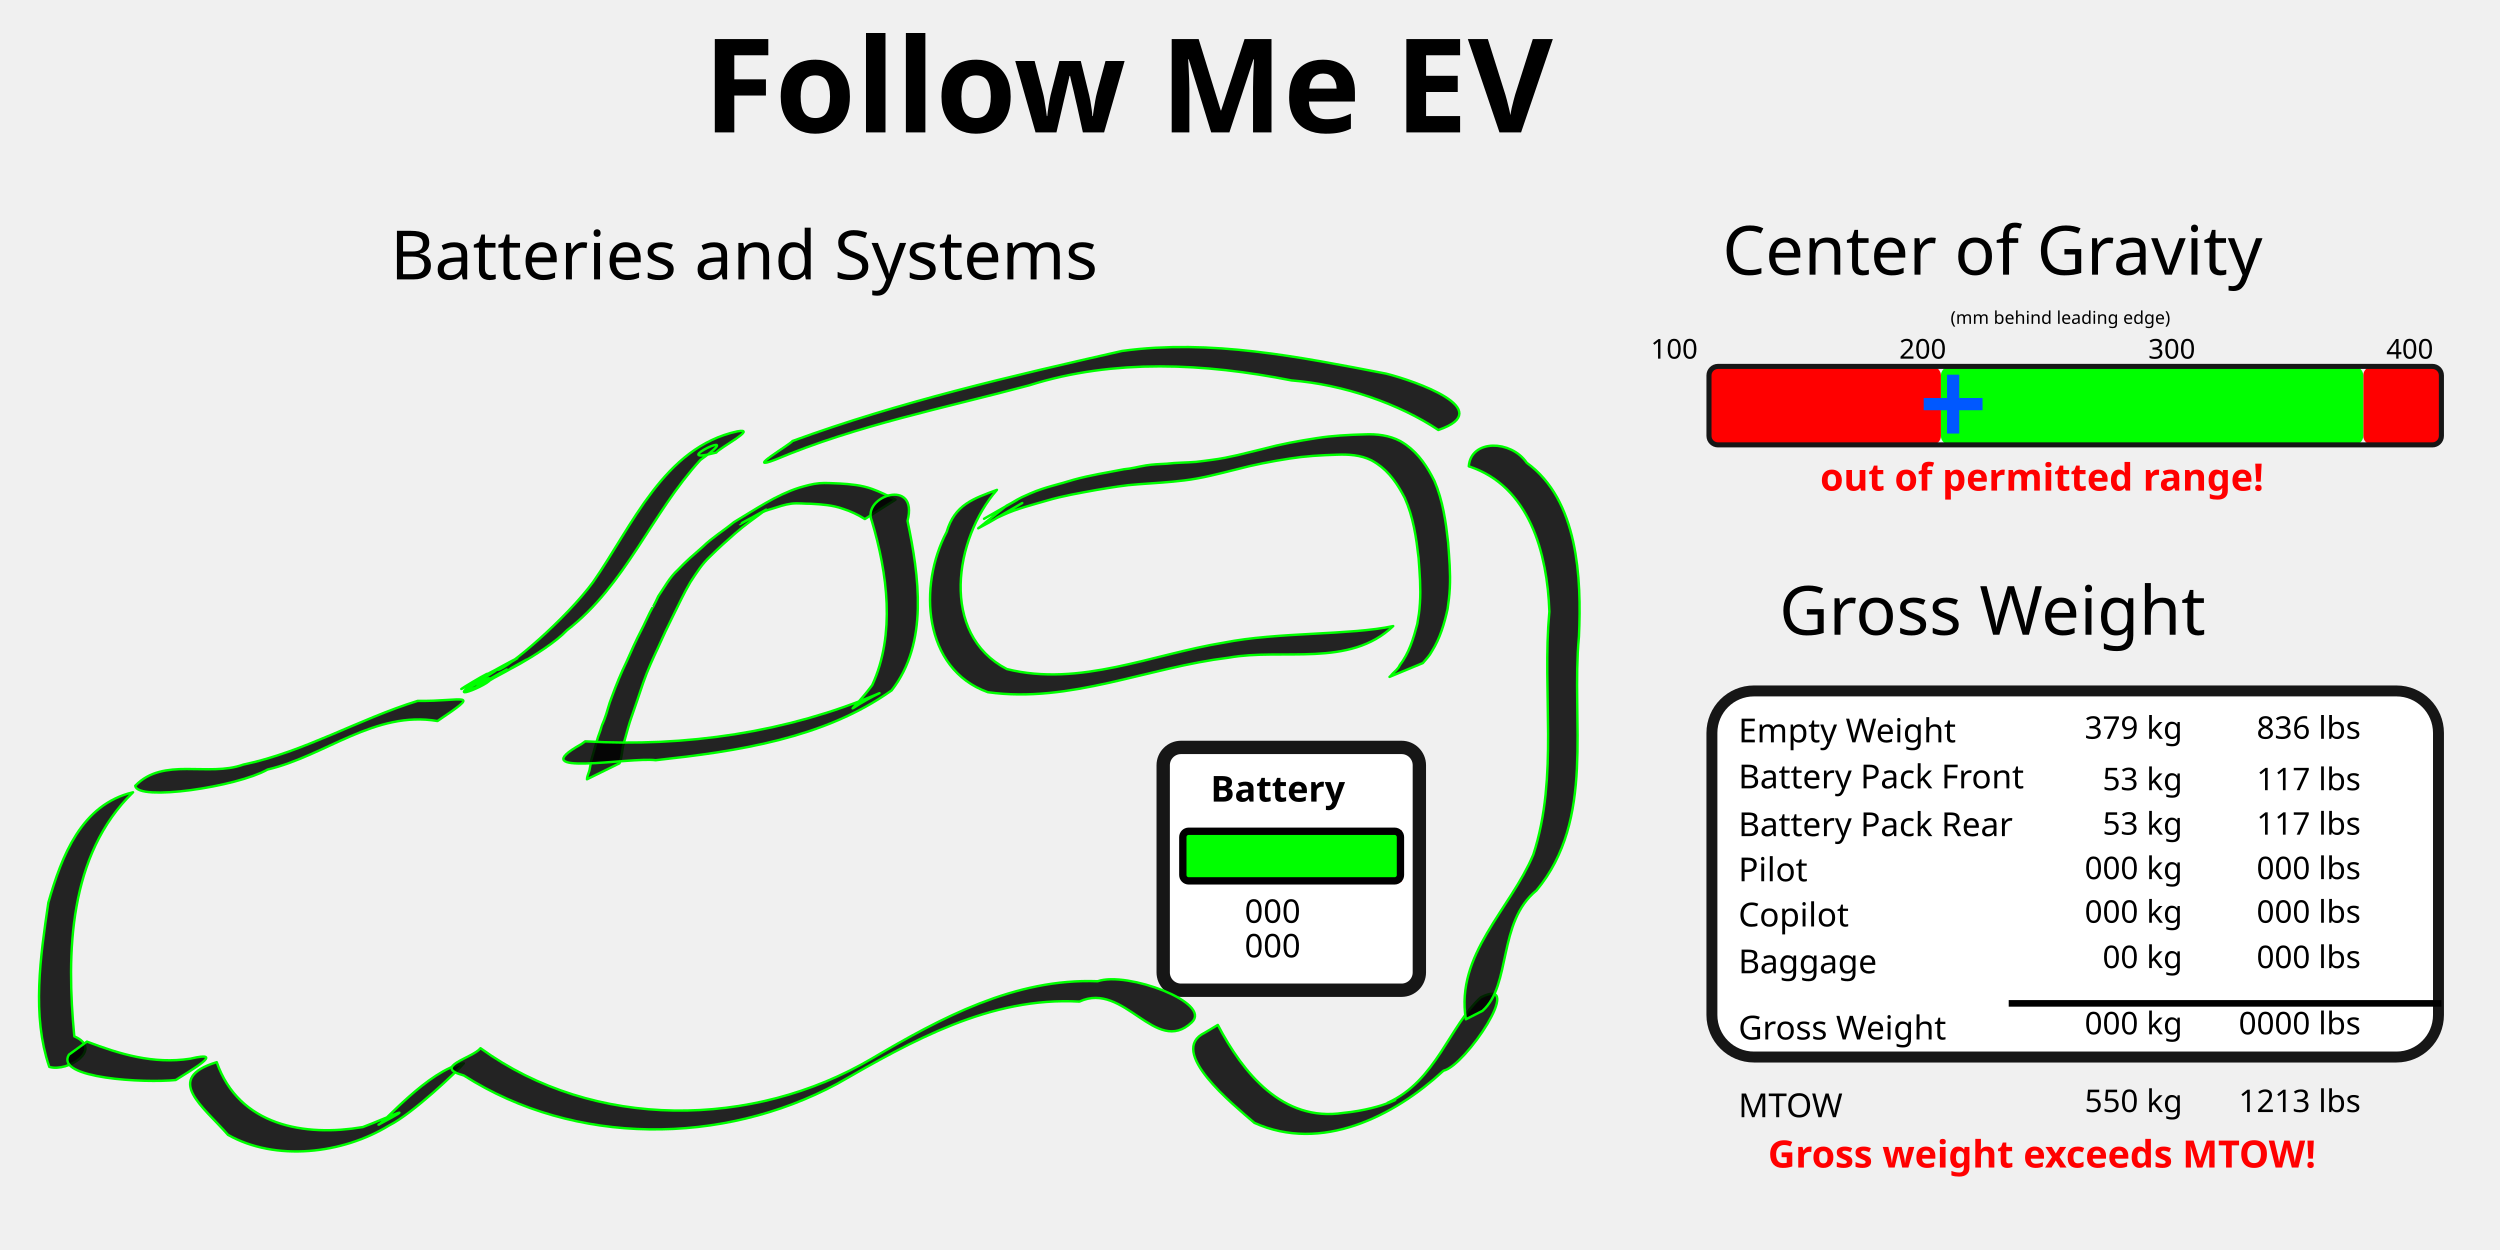
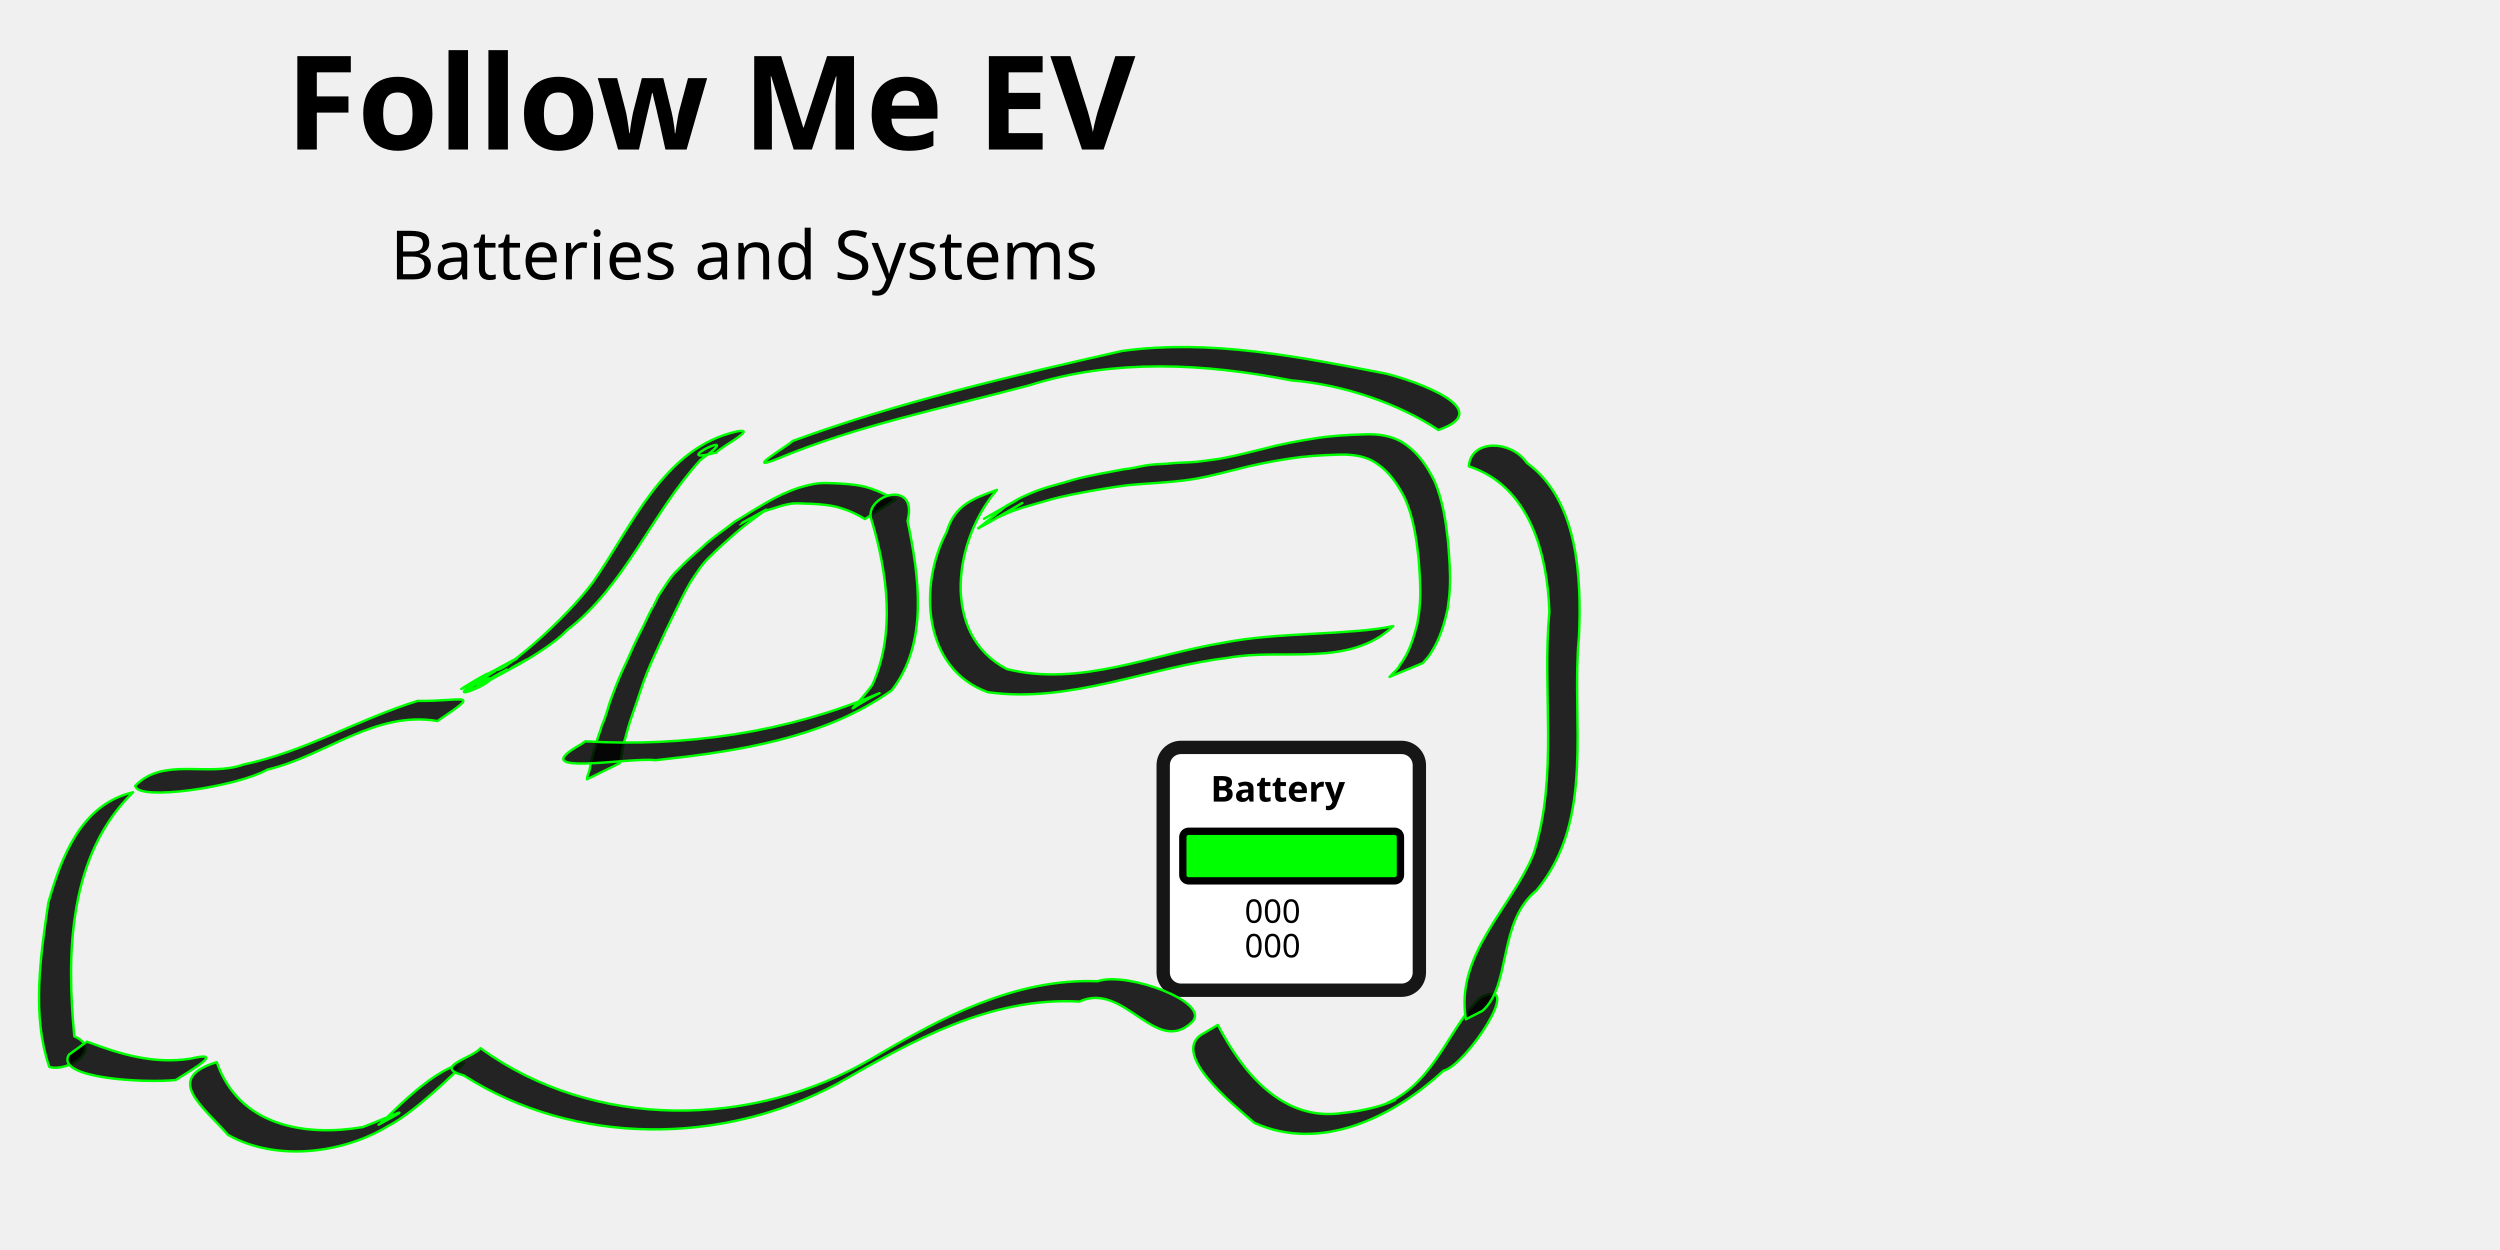
<svg xmlns="http://www.w3.org/2000/svg" width="1024" height="512" viewBox="0 0 1024 512" version="1.1" id="svg1683">
  <defs id="defs1677" />
  <g id="layer1" transform="translate(0,-161.5333)">
-     <text xml:space="preserve" style="font-style:normal;font-variant:normal;font-weight:bold;font-stretch:normal;font-size:53.575px;line-height:100%;font-family:Orbitron;-inkscape-font-specification:'Orbitron Bold';text-align:center;letter-spacing:0px;word-spacing:0px;text-anchor:middle;fill:#000000;fill-opacity:1;stroke:none;stroke-width:1.339px;stroke-linecap:butt;stroke-linejoin:miter;stroke-opacity:1" x="496.826" y="215.77" id="text2284">
-       <tspan id="tspan2282" x="496.826" y="215.77" style="text-align:center;text-anchor:middle;stroke-width:1.339px">Follow Me EV</tspan>
+     <text xml:space="preserve" style="font-style:normal;font-variant:normal;font-weight:bold;font-stretch:normal;font-size:53.575px;line-height:100%;font-family:Orbitron;-inkscape-font-specification:'Orbitron Bold';text-align:center;letter-spacing:0px;word-spacing:0px;text-anchor:middle;fill:#000000;fill-opacity:1;stroke:none;stroke-width:1.339px;stroke-linecap:butt;stroke-linejoin:miter;stroke-opacity:1" x="325.826" y="222.77" id="text2284">
+       <tspan id="tspan2282" x="325.826" y="222.77" style="text-align:center;text-anchor:middle;stroke-width:1.339px">Follow Me EV</tspan>
    </text>
    <text id="text2288" y="275.97" x="322.891" style="font-style:normal;font-variant:normal;font-weight:normal;font-stretch:normal;font-size:27.86px;line-height:100%;font-family:Orbitron;-inkscape-font-specification:Orbitron;text-align:center;letter-spacing:0px;word-spacing:0px;text-anchor:middle;fill:#000000;fill-opacity:1;stroke:none;stroke-width:0.697px;stroke-linecap:butt;stroke-linejoin:miter;stroke-opacity:1" xml:space="preserve">
      <tspan style="font-style:normal;font-variant:normal;font-weight:normal;font-stretch:normal;font-family:Orbitron;-inkscape-font-specification:Orbitron;stroke-width:0.697px" y="275.97" x="322.891" id="tspan2286">Batteries and Systems</tspan>
    </text>
-     <g id="g2776" transform="translate(0,8.08122)">
-       <rect style="opacity:1;fill:#ff0000;fill-opacity:1;stroke:none;stroke-width:1.161;stroke-linecap:round;stroke-linejoin:round;stroke-miterlimit:4;stroke-dasharray:none;stroke-dashoffset:0;stroke-opacity:1" id="rect2373" width="32" height="32.111" x="968" y="303.565" ry="3.69" />
-       <rect style="opacity:1;fill:#00ff00;fill-opacity:1;stroke:none;stroke-width:2.699;stroke-linecap:round;stroke-linejoin:round;stroke-miterlimit:4;stroke-dasharray:none;stroke-dashoffset:0;stroke-opacity:1" id="rect2369" width="173" height="32.111" x="795" y="303.565" ry="3.69" />
-       <rect ry="3.69" y="303.565" x="700" height="32.111" width="95" id="rect2367" style="opacity:1;fill:#ff0000;fill-opacity:1;stroke:none;stroke-width:2;stroke-linecap:round;stroke-linejoin:round;stroke-miterlimit:4;stroke-dasharray:none;stroke-dashoffset:0;stroke-opacity:1" />
-       <rect style="opacity:1;fill:none;fill-opacity:1;stroke:#161616;stroke-width:2.084;stroke-linecap:round;stroke-linejoin:round;stroke-miterlimit:4;stroke-dasharray:none;stroke-dashoffset:0;stroke-opacity:1" id="rect2304" width="300" height="32.143" x="700" y="303.533" ry="3.69" />
-       <text id="text2308" y="265.97" x="841.462" style="font-style:normal;font-variant:normal;font-weight:normal;font-stretch:normal;font-size:27.86px;line-height:100%;font-family:Orbitron;-inkscape-font-specification:Orbitron;text-align:center;letter-spacing:0px;word-spacing:0px;text-anchor:middle;fill:#000000;fill-opacity:1;stroke:none;stroke-width:0.697px;stroke-linecap:butt;stroke-linejoin:miter;stroke-opacity:1" xml:space="preserve">
-         <tspan style="font-style:normal;font-variant:normal;font-weight:normal;font-stretch:normal;font-family:Orbitron;-inkscape-font-specification:Orbitron;stroke-width:0.697px" y="265.97" x="841.462" id="tspan2306">Center of Gravity</tspan>
-       </text>
-       <text id="text2341" y="300.356" x="695.975" style="font-style:normal;font-variant:normal;font-weight:normal;font-stretch:normal;font-size:11.23px;line-height:100%;font-family:Orbitron;-inkscape-font-specification:Orbitron;text-align:center;letter-spacing:0px;word-spacing:0px;text-anchor:middle;fill:#000000;fill-opacity:1;stroke:none;stroke-width:0.281px;stroke-linecap:butt;stroke-linejoin:miter;stroke-opacity:1" xml:space="preserve">
-         <tspan style="stroke-width:0.281px" y="300.356" x="695.975" id="tspan2339">100</tspan>
-       </text>
-       <text xml:space="preserve" style="font-style:normal;font-variant:normal;font-weight:normal;font-stretch:normal;font-size:11.23px;line-height:100%;font-family:Orbitron;-inkscape-font-specification:Orbitron;text-align:center;letter-spacing:0px;word-spacing:0px;text-anchor:middle;fill:#000000;fill-opacity:1;stroke:none;stroke-width:0.281px;stroke-linecap:butt;stroke-linejoin:miter;stroke-opacity:1" x="797.761" y="300.356" id="text2351">
-         <tspan id="tspan2349" x="797.761" y="300.356" style="stroke-width:0.281px">200</tspan>
-       </text>
-       <text xml:space="preserve" style="font-style:normal;font-variant:normal;font-weight:normal;font-stretch:normal;font-size:11.23px;line-height:100%;font-family:Orbitron;-inkscape-font-specification:Orbitron;text-align:center;letter-spacing:0px;word-spacing:0px;text-anchor:middle;fill:#000000;fill-opacity:1;stroke:none;stroke-width:0.281px;stroke-linecap:butt;stroke-linejoin:miter;stroke-opacity:1" x="899.786" y="300.356" id="text2359">
-         <tspan id="tspan2357" x="899.786" y="300.356" style="stroke-width:0.281px">300</tspan>
-       </text>
-       <text id="text2355" y="300.356" x="997.266" style="font-style:normal;font-variant:normal;font-weight:normal;font-stretch:normal;font-size:11.23px;line-height:100%;font-family:Orbitron;-inkscape-font-specification:Orbitron;text-align:center;letter-spacing:0px;word-spacing:0px;text-anchor:middle;fill:#000000;fill-opacity:1;stroke:none;stroke-width:0.281px;stroke-linecap:butt;stroke-linejoin:miter;stroke-opacity:1" xml:space="preserve">
-         <tspan style="stroke-width:0.281px" y="300.356" x="997.266" id="tspan2353">400</tspan>
-       </text>
-       <text xml:space="preserve" style="font-style:normal;font-variant:normal;font-weight:normal;font-stretch:normal;font-size:7.269px;line-height:100%;font-family:Orbitron;-inkscape-font-specification:Orbitron;text-align:center;letter-spacing:0px;word-spacing:0px;text-anchor:middle;fill:#000000;fill-opacity:1;stroke:none;stroke-width:0.182px;stroke-linecap:butt;stroke-linejoin:miter;stroke-opacity:1" x="850.549" y="286.114" id="text2363">
-         <tspan id="tspan2361" x="850.549" y="286.114" style="font-style:normal;font-variant:normal;font-weight:normal;font-stretch:normal;font-family:Orbitron;-inkscape-font-specification:Orbitron;stroke-width:0.182px">(mm behind leading edge)</tspan>
-       </text>
-       <path d="m 800,306.926 v 24.107 m -12.054,-12.054 h 24.107" style="fill:none;fill-rule:evenodd;stroke:#0058ff;stroke-width:5;stroke-linecap:butt;stroke-linejoin:miter;stroke-miterlimit:4;stroke-dasharray:none;stroke-opacity:1" id="Center_Gravity_X" />
-       <text id="Center_Gravity_Warn" y="354.396" x="850.47" style="font-style:normal;font-variant:normal;font-weight:bold;font-stretch:normal;font-size:15.456px;line-height:100%;font-family:Orbitron;-inkscape-font-specification:'Orbitron Bold';text-align:center;letter-spacing:0px;word-spacing:0px;text-anchor:middle;fill:#ff0000;fill-opacity:1;stroke:none;stroke-width:0.386px;stroke-linecap:butt;stroke-linejoin:miter;stroke-opacity:1" xml:space="preserve">
-         <tspan style="font-style:normal;font-variant:normal;font-weight:bold;font-stretch:normal;font-family:Orbitron;-inkscape-font-specification:'Orbitron Bold';fill:#ff0000;fill-opacity:1;stroke-width:0.386px" y="354.396" x="850.47" id="tspan2380">out of permitted range!</tspan>
-       </text>
-     </g>
-     <g id="g2755" transform="translate(0,-26.26397)">
-       <text xml:space="preserve" style="font-style:normal;font-variant:normal;font-weight:normal;font-stretch:normal;font-size:27.86px;line-height:100%;font-family:Orbitron;-inkscape-font-specification:Orbitron;text-align:center;letter-spacing:0px;word-spacing:0px;text-anchor:middle;fill:#000000;fill-opacity:1;stroke:none;stroke-width:0.697px;stroke-linecap:butt;stroke-linejoin:miter;stroke-opacity:1" x="841.462" y="447.797" id="text2388">
-         <tspan id="tspan2386" x="841.462" y="447.797" style="font-style:normal;font-variant:normal;font-weight:normal;font-stretch:normal;font-family:Orbitron;-inkscape-font-specification:Orbitron;stroke-width:0.697px">Gross Weight</tspan>
-       </text>
-       <rect ry="17.217" y="470.804" x="701.199" height="149.952" width="297.601" id="rect2390" style="opacity:1;fill:#ffffff;fill-opacity:1;stroke:#161616;stroke-width:4.482;stroke-linecap:round;stroke-linejoin:round;stroke-miterlimit:4;stroke-dasharray:none;stroke-dashoffset:0;stroke-opacity:1" />
-       <text id="text2394" y="491.851" x="712.045" style="font-style:normal;font-variant:normal;font-weight:normal;font-stretch:normal;font-size:13.576px;line-height:100%;font-family:Orbitron;-inkscape-font-specification:Orbitron;text-align:start;letter-spacing:0px;word-spacing:0px;text-anchor:start;fill:#000000;fill-opacity:1;stroke:none;stroke-width:0.339px;stroke-linecap:butt;stroke-linejoin:miter;stroke-opacity:1" xml:space="preserve">
-         <tspan style="font-style:normal;font-variant:normal;font-weight:normal;font-stretch:normal;font-family:Orbitron;-inkscape-font-specification:Orbitron;text-align:start;text-anchor:start;stroke-width:0.339px" y="491.851" x="712.045" id="tspan2392">Empty Weight</tspan>
-       </text>
-       <text xml:space="preserve" style="font-style:normal;font-variant:normal;font-weight:normal;font-stretch:normal;font-size:13.576px;line-height:100%;font-family:Orbitron;-inkscape-font-specification:Orbitron;text-align:start;letter-spacing:0px;word-spacing:0px;text-anchor:start;fill:#000000;fill-opacity:1;stroke:none;stroke-width:0.339px;stroke-linecap:butt;stroke-linejoin:miter;stroke-opacity:1" x="712.045" y="510.706" id="text2398">
-         <tspan id="tspan2396" x="712.045" y="510.706" style="font-style:normal;font-variant:normal;font-weight:normal;font-stretch:normal;font-family:Orbitron;-inkscape-font-specification:Orbitron;text-align:start;text-anchor:start;stroke-width:0.339px">Battery Pack Front</tspan>
-       </text>
-       <text id="text2402" y="530.272" x="712.045" style="font-style:normal;font-variant:normal;font-weight:normal;font-stretch:normal;font-size:13.576px;line-height:100%;font-family:Orbitron;-inkscape-font-specification:Orbitron;text-align:start;letter-spacing:0px;word-spacing:0px;text-anchor:start;fill:#000000;fill-opacity:1;stroke:none;stroke-width:0.339px;stroke-linecap:butt;stroke-linejoin:miter;stroke-opacity:1" xml:space="preserve">
-         <tspan style="font-style:normal;font-variant:normal;font-weight:normal;font-stretch:normal;font-family:Orbitron;-inkscape-font-specification:Orbitron;text-align:start;text-anchor:start;stroke-width:0.339px" y="530.272" x="712.045" id="tspan2400">Battery Pack Rear</tspan>
-       </text>
-       <text xml:space="preserve" style="font-style:normal;font-variant:normal;font-weight:normal;font-stretch:normal;font-size:13.576px;line-height:100%;font-family:Orbitron;-inkscape-font-specification:Orbitron;text-align:start;letter-spacing:0px;word-spacing:0px;text-anchor:start;fill:#000000;fill-opacity:1;stroke:none;stroke-width:0.339px;stroke-linecap:butt;stroke-linejoin:miter;stroke-opacity:1" x="712.045" y="548.771" id="text2406">
-         <tspan id="tspan2404" x="712.045" y="548.771" style="font-style:normal;font-variant:normal;font-weight:normal;font-stretch:normal;font-family:Orbitron;-inkscape-font-specification:Orbitron;text-align:start;text-anchor:start;stroke-width:0.339px">Pilot</tspan>
-       </text>
-       <text id="text2410" y="567.27" x="712.045" style="font-style:normal;font-variant:normal;font-weight:normal;font-stretch:normal;font-size:13.576px;line-height:100%;font-family:Orbitron;-inkscape-font-specification:Orbitron;text-align:start;letter-spacing:0px;word-spacing:0px;text-anchor:start;fill:#000000;fill-opacity:1;stroke:none;stroke-width:0.339px;stroke-linecap:butt;stroke-linejoin:miter;stroke-opacity:1" xml:space="preserve">
-         <tspan style="font-style:normal;font-variant:normal;font-weight:normal;font-stretch:normal;font-family:Orbitron;-inkscape-font-specification:Orbitron;text-align:start;text-anchor:start;stroke-width:0.339px" y="567.27" x="712.045" id="tspan2408">Copilot</tspan>
-       </text>
-       <text xml:space="preserve" style="font-style:normal;font-variant:normal;font-weight:normal;font-stretch:normal;font-size:13.576px;line-height:100%;font-family:Orbitron;-inkscape-font-specification:Orbitron;text-align:start;letter-spacing:0px;word-spacing:0px;text-anchor:start;fill:#000000;fill-opacity:1;stroke:none;stroke-width:0.339px;stroke-linecap:butt;stroke-linejoin:miter;stroke-opacity:1" x="712.045" y="586.454" id="text2414">
-         <tspan id="tspan2412" x="712.045" y="586.454" style="font-style:normal;font-variant:normal;font-weight:normal;font-stretch:normal;font-family:Orbitron;-inkscape-font-specification:Orbitron;text-align:start;text-anchor:start;stroke-width:0.339px">Baggage</tspan>
-       </text>
-       <path id="path2416" d="M 822.769,598.782 H 1000" style="fill:none;fill-rule:evenodd;stroke:#000000;stroke-width:2.7;stroke-linecap:butt;stroke-linejoin:miter;stroke-miterlimit:4;stroke-dasharray:none;stroke-opacity:1" />
-       <text xml:space="preserve" style="font-style:normal;font-variant:normal;font-weight:normal;font-stretch:normal;font-size:13.576px;line-height:100%;font-family:Orbitron;-inkscape-font-specification:Orbitron;text-align:start;letter-spacing:0px;word-spacing:0px;text-anchor:start;fill:#000000;fill-opacity:1;stroke:none;stroke-width:0.339px;stroke-linecap:butt;stroke-linejoin:miter;stroke-opacity:1" x="712.045" y="613.575" id="text2420">
-         <tspan id="tspan2418" x="712.045" y="613.575" style="font-style:normal;font-variant:normal;font-weight:normal;font-stretch:normal;font-family:Orbitron;-inkscape-font-specification:Orbitron;text-align:start;text-anchor:start;stroke-width:0.339px">Gross Weight</tspan>
-       </text>
-       <text xml:space="preserve" style="font-style:normal;font-variant:normal;font-weight:normal;font-stretch:normal;font-size:12.823px;line-height:100%;font-family:Orbitron;-inkscape-font-specification:Orbitron;text-align:end;letter-spacing:0px;word-spacing:0px;text-anchor:end;fill:#000000;fill-opacity:1;stroke:none;stroke-width:0.321px;stroke-linecap:butt;stroke-linejoin:miter;stroke-opacity:1" x="917.278" y="490.401" id="text2424">
-         <tspan id="tspan2422" x="917.278" y="490.401" style="text-align:end;text-anchor:end;stroke-width:0.321px">379 kg</tspan>
-       </text>
-       <text id="text2428" y="490.401" x="990.311" style="font-style:normal;font-variant:normal;font-weight:normal;font-stretch:normal;font-size:12.823px;line-height:100%;font-family:Orbitron;-inkscape-font-specification:Orbitron;text-align:end;letter-spacing:0px;word-spacing:0px;text-anchor:end;fill:#000000;fill-opacity:1;stroke:none;stroke-width:0.321px;stroke-linecap:butt;stroke-linejoin:miter;stroke-opacity:1" xml:space="preserve">
-         <tspan style="text-align:end;text-anchor:end;stroke-width:0.321px" y="490.401" x="990.311" id="tspan2426">836 lbs</tspan>
-       </text>
-       <text xml:space="preserve" style="font-style:normal;font-variant:normal;font-weight:normal;font-stretch:normal;font-size:12.823px;line-height:100%;font-family:Orbitron;-inkscape-font-specification:Orbitron;text-align:end;letter-spacing:0px;word-spacing:0px;text-anchor:end;fill:#000000;fill-opacity:1;stroke:none;stroke-width:0.321px;stroke-linecap:butt;stroke-linejoin:miter;stroke-opacity:1" x="917.278" y="511.473" id="text2452">
-         <tspan id="tspan2450" x="917.278" y="511.473" style="text-align:end;text-anchor:end;stroke-width:0.321px">53 kg</tspan>
-       </text>
-       <text xml:space="preserve" style="font-style:normal;font-variant:normal;font-weight:normal;font-stretch:normal;font-size:12.823px;line-height:100%;font-family:Orbitron;-inkscape-font-specification:Orbitron;text-align:end;letter-spacing:0px;word-spacing:0px;text-anchor:end;fill:#000000;fill-opacity:1;stroke:none;stroke-width:0.321px;stroke-linecap:butt;stroke-linejoin:miter;stroke-opacity:1" x="917.278" y="529.687" id="text2460">
-         <tspan id="tspan2458" x="917.278" y="529.687" style="text-align:end;text-anchor:end;stroke-width:0.321px">53 kg</tspan>
-       </text>
-       <text xml:space="preserve" style="font-style:normal;font-variant:normal;font-weight:normal;font-stretch:normal;font-size:12.823px;line-height:100%;font-family:Orbitron;-inkscape-font-specification:Orbitron;text-align:end;letter-spacing:0px;word-spacing:0px;text-anchor:end;fill:#000000;fill-opacity:1;stroke:none;stroke-width:0.321px;stroke-linecap:butt;stroke-linejoin:miter;stroke-opacity:1" x="917.278" y="547.901" id="Weight_Pilot_Kg">
-         <tspan id="tspan2466" x="917.278" y="547.901" style="text-align:end;text-anchor:end;stroke-width:0.321px">000 kg</tspan>
-       </text>
-       <text xml:space="preserve" style="font-style:normal;font-variant:normal;font-weight:normal;font-stretch:normal;font-size:12.823px;line-height:100%;font-family:Orbitron;-inkscape-font-specification:Orbitron;text-align:end;letter-spacing:0px;word-spacing:0px;text-anchor:end;fill:#000000;fill-opacity:1;stroke:none;stroke-width:0.321px;stroke-linecap:butt;stroke-linejoin:miter;stroke-opacity:1" x="917.278" y="565.758" id="Weight_Copilot_Kg">
-         <tspan id="tspan2474" x="917.278" y="565.758" style="text-align:end;text-anchor:end;stroke-width:0.321px">000 kg</tspan>
-       </text>
-       <text xml:space="preserve" style="font-style:normal;font-variant:normal;font-weight:normal;font-stretch:normal;font-size:12.823px;line-height:100%;font-family:Orbitron;-inkscape-font-specification:Orbitron;text-align:end;letter-spacing:0px;word-spacing:0px;text-anchor:end;fill:#000000;fill-opacity:1;stroke:none;stroke-width:0.321px;stroke-linecap:butt;stroke-linejoin:miter;stroke-opacity:1" x="917.278" y="584.33" id="Weight_Baggage_Kg">
-         <tspan id="tspan2482" x="917.278" y="584.33" style="text-align:end;text-anchor:end;stroke-width:0.321px">00 kg</tspan>
-       </text>
-       <text id="Weight_Gross_Kg" y="611.472" x="917.278" style="font-style:normal;font-variant:normal;font-weight:normal;font-stretch:normal;font-size:12.823px;line-height:100%;font-family:Orbitron;-inkscape-font-specification:Orbitron;text-align:end;letter-spacing:0px;word-spacing:0px;text-anchor:end;fill:#000000;fill-opacity:1;stroke:none;stroke-width:0.321px;stroke-linecap:butt;stroke-linejoin:miter;stroke-opacity:1" xml:space="preserve">
-         <tspan style="text-align:end;text-anchor:end;stroke-width:0.321px" y="611.472" x="917.278" id="tspan2442">000 kg</tspan>
-       </text>
-       <text id="text2456" y="511.473" x="990.311" style="font-style:normal;font-variant:normal;font-weight:normal;font-stretch:normal;font-size:12.823px;line-height:100%;font-family:Orbitron;-inkscape-font-specification:Orbitron;text-align:end;letter-spacing:0px;word-spacing:0px;text-anchor:end;fill:#000000;fill-opacity:1;stroke:none;stroke-width:0.321px;stroke-linecap:butt;stroke-linejoin:miter;stroke-opacity:1" xml:space="preserve">
-         <tspan style="text-align:end;text-anchor:end;stroke-width:0.321px" y="511.473" x="990.311" id="tspan2454">117 lbs</tspan>
-       </text>
-       <text id="text2464" y="529.687" x="990.311" style="font-style:normal;font-variant:normal;font-weight:normal;font-stretch:normal;font-size:12.823px;line-height:100%;font-family:Orbitron;-inkscape-font-specification:Orbitron;text-align:end;letter-spacing:0px;word-spacing:0px;text-anchor:end;fill:#000000;fill-opacity:1;stroke:none;stroke-width:0.321px;stroke-linecap:butt;stroke-linejoin:miter;stroke-opacity:1" xml:space="preserve">
-         <tspan style="text-align:end;text-anchor:end;stroke-width:0.321px" y="529.687" x="990.311" id="tspan2462">117 lbs</tspan>
-       </text>
-       <text id="Weight_Pilot_Lbs" y="547.901" x="990.311" style="font-style:normal;font-variant:normal;font-weight:normal;font-stretch:normal;font-size:12.823px;line-height:100%;font-family:Orbitron;-inkscape-font-specification:Orbitron;text-align:end;letter-spacing:0px;word-spacing:0px;text-anchor:end;fill:#000000;fill-opacity:1;stroke:none;stroke-width:0.321px;stroke-linecap:butt;stroke-linejoin:miter;stroke-opacity:1" xml:space="preserve">
-         <tspan style="text-align:end;text-anchor:end;stroke-width:0.321px" y="547.901" x="990.311" id="tspan2470">000 lbs</tspan>
-       </text>
-       <text id="Weight_Copilot_Lbs" y="565.758" x="990.311" style="font-style:normal;font-variant:normal;font-weight:normal;font-stretch:normal;font-size:12.823px;line-height:100%;font-family:Orbitron;-inkscape-font-specification:Orbitron;text-align:end;letter-spacing:0px;word-spacing:0px;text-anchor:end;fill:#000000;fill-opacity:1;stroke:none;stroke-width:0.321px;stroke-linecap:butt;stroke-linejoin:miter;stroke-opacity:1" xml:space="preserve">
-         <tspan style="text-align:end;text-anchor:end;stroke-width:0.321px" y="565.758" x="990.311" id="tspan2478">000 lbs</tspan>
-       </text>
-       <text id="Weight_Baggage_Lbs" y="584.33" x="990.311" style="font-style:normal;font-variant:normal;font-weight:normal;font-stretch:normal;font-size:12.823px;line-height:100%;font-family:Orbitron;-inkscape-font-specification:Orbitron;text-align:end;letter-spacing:0px;word-spacing:0px;text-anchor:end;fill:#000000;fill-opacity:1;stroke:none;stroke-width:0.321px;stroke-linecap:butt;stroke-linejoin:miter;stroke-opacity:1" xml:space="preserve">
-         <tspan style="text-align:end;text-anchor:end;stroke-width:0.321px" y="584.33" x="990.311" id="tspan2486">000 lbs</tspan>
-       </text>
-       <text xml:space="preserve" style="font-style:normal;font-variant:normal;font-weight:normal;font-stretch:normal;font-size:12.823px;line-height:100%;font-family:Orbitron;-inkscape-font-specification:Orbitron;text-align:end;letter-spacing:0px;word-spacing:0px;text-anchor:end;fill:#000000;fill-opacity:1;stroke:none;stroke-width:0.321px;stroke-linecap:butt;stroke-linejoin:miter;stroke-opacity:1" x="990.311" y="611.472" id="Weight_Gross_Lbs">
-         <tspan id="tspan2446" x="990.311" y="611.472" style="text-align:end;text-anchor:end;stroke-width:0.321px">0000 lbs</tspan>
-       </text>
-       <text id="text2492" y="645.395" x="712.045" style="font-style:normal;font-variant:normal;font-weight:normal;font-stretch:normal;font-size:13.576px;line-height:100%;font-family:Orbitron;-inkscape-font-specification:Orbitron;text-align:start;letter-spacing:0px;word-spacing:0px;text-anchor:start;fill:#000000;fill-opacity:1;stroke:none;stroke-width:0.339px;stroke-linecap:butt;stroke-linejoin:miter;stroke-opacity:1" xml:space="preserve">
-         <tspan style="font-style:normal;font-variant:normal;font-weight:normal;font-stretch:normal;font-family:Orbitron;-inkscape-font-specification:Orbitron;text-align:start;text-anchor:start;stroke-width:0.339px" y="645.395" x="712.045" id="tspan2490">MTOW</tspan>
-       </text>
-       <text xml:space="preserve" style="font-style:normal;font-variant:normal;font-weight:normal;font-stretch:normal;font-size:12.823px;line-height:100%;font-family:Orbitron;-inkscape-font-specification:Orbitron;text-align:end;letter-spacing:0px;word-spacing:0px;text-anchor:end;fill:#000000;fill-opacity:1;stroke:none;stroke-width:0.321px;stroke-linecap:butt;stroke-linejoin:miter;stroke-opacity:1" x="917.278" y="643.292" id="text2496">
-         <tspan id="tspan2494" x="917.278" y="643.292" style="text-align:end;text-anchor:end;stroke-width:0.321px">550 kg</tspan>
-       </text>
-       <text id="text2500" y="643.292" x="990.311" style="font-style:normal;font-variant:normal;font-weight:normal;font-stretch:normal;font-size:12.823px;line-height:100%;font-family:Orbitron;-inkscape-font-specification:Orbitron;text-align:end;letter-spacing:0px;word-spacing:0px;text-anchor:end;fill:#000000;fill-opacity:1;stroke:none;stroke-width:0.321px;stroke-linecap:butt;stroke-linejoin:miter;stroke-opacity:1" xml:space="preserve">
-         <tspan style="text-align:end;text-anchor:end;stroke-width:0.321px" y="643.292" x="990.311" id="tspan2498">1213 lbs</tspan>
-       </text>
-       <text xml:space="preserve" style="font-style:normal;font-variant:normal;font-weight:bold;font-stretch:normal;font-size:15.456px;line-height:100%;font-family:Orbitron;-inkscape-font-specification:'Orbitron Bold';text-align:center;letter-spacing:0px;word-spacing:0px;text-anchor:middle;fill:#ff0000;fill-opacity:1;stroke:none;stroke-width:0.386px;stroke-linecap:butt;stroke-linejoin:miter;stroke-opacity:1" x="850.47" y="666.028" id="Weight_Warning">
-         <tspan id="tspan2502" x="850.47" y="666.028" style="font-style:normal;font-variant:normal;font-weight:bold;font-stretch:normal;font-family:Orbitron;-inkscape-font-specification:'Orbitron Bold';fill:#ff0000;fill-opacity:1;stroke-width:0.386px">Gross weight exceeds MTOW!</tspan>
-       </text>
-     </g>
    <rect style="opacity:1;fill:#ffffff;fill-opacity:1;stroke:#161616;stroke-width:5.468;stroke-linecap:round;stroke-linejoin:round;stroke-miterlimit:4;stroke-dasharray:none;stroke-dashoffset:0;stroke-opacity:1" id="rect2264" width="104.923" height="99.462" x="476.447" y="467.672" ry="7.304" />
    <text id="text2584" y="489.874" x="529.117" style="font-style:normal;font-variant:normal;font-weight:bold;font-stretch:normal;font-size:8.821px;line-height:100%;font-family:Orbitron;-inkscape-font-specification:'Orbitron Bold';text-align:center;letter-spacing:0px;word-spacing:0px;text-anchor:middle;fill:#000000;fill-opacity:1;stroke:none;stroke-width:0.221px;stroke-linecap:butt;stroke-linejoin:miter;stroke-opacity:1" xml:space="preserve">
      <tspan style="font-size:14.667px;line-height:100%;stroke-width:0.221px" y="489.874" x="529.117" id="tspan2582">Battery</tspan>
    </text>
    <rect y="501.923" x="484.483" height="20.418" width="89.146" id="Front_Charge_Level" style="opacity:1;fill:#00ff00;fill-opacity:1;stroke:none;stroke-width:1.032;stroke-linecap:round;stroke-linejoin:round;stroke-miterlimit:4;stroke-dasharray:none;stroke-dashoffset:0;stroke-opacity:1" />
    <rect style="opacity:1;fill:none;fill-opacity:1;stroke:#f00000;stroke-width:1.025;stroke-linecap:round;stroke-linejoin:round;stroke-miterlimit:4;stroke-dasharray:none;stroke-dashoffset:0;stroke-opacity:1" id="Front_Frame" width="88.359" height="20.329" x="485.271" y="502.015" />
    <rect ry="2.399" y="502.015" x="484.483" height="20.326" width="89.146" id="Front_Frame_Vis" style="opacity:1;fill:none;fill-opacity:1;stroke:#000000;stroke-width:3;stroke-linecap:round;stroke-linejoin:round;stroke-miterlimit:4;stroke-dasharray:none;stroke-dashoffset:0;stroke-opacity:1" />
    <text id="Front_Data_Level" y="539.51" x="529.943" style="font-style:normal;font-variant:normal;font-weight:normal;font-stretch:normal;font-size:13.365px;line-height:100%;font-family:Orbitron;-inkscape-font-specification:Orbitron;text-align:center;letter-spacing:0px;word-spacing:0px;text-anchor:middle;fill:#000000;fill-opacity:1;stroke:none;stroke-width:0.334px;stroke-linecap:butt;stroke-linejoin:miter;stroke-opacity:1" xml:space="preserve">
      <tspan id="tspan2981" style="stroke-width:0.334px" y="539.51" x="529.943">000</tspan>
    </text>
    <text xml:space="preserve" style="font-style:normal;font-variant:normal;font-weight:normal;font-stretch:normal;font-size:13.365px;line-height:100%;font-family:Orbitron;-inkscape-font-specification:Orbitron;text-align:center;letter-spacing:0px;word-spacing:0px;text-anchor:middle;fill:#000000;fill-opacity:1;stroke:none;stroke-width:0.334px;stroke-linecap:butt;stroke-linejoin:miter;stroke-opacity:1" x="529.943" y="553.653" id="Front_Data_Abs">
      <tspan x="529.943" y="553.653" style="stroke-width:0.334px" id="tspan2985">000</tspan>
    </text>
    <g id="g1273" style="display:none">
      <path style="fill:none;fill-rule:evenodd;stroke:#000000;stroke-width:2.089px;stroke-linecap:butt;stroke-linejoin:miter;stroke-opacity:1" d="m 98.234,395.743 v 71.056" id="path1253" />
      <path style="fill:none;fill-rule:evenodd;stroke:#000000;stroke-width:2.089px;stroke-linecap:butt;stroke-linejoin:miter;stroke-opacity:1" d="m 32.4,432.297 c 0,0 41.776,-27.602 68.632,-38.046 26.856,-10.444 111.154,-14.174 111.154,-14.174 0,0 32.408,-4.513 52.98,-18.227 17.204,-11.469 78.085,-50.923 134.099,-64.844 10.967,-2.726 21.242,-1.316 31.472,-1.682 40.773,-1.461 122.055,14.829 205.185,40.247 l 0.3,156.274 c -117.793,25.962 -191.819,35.16 -251.337,37.059 -70.124,2.238 -188.293,-14.079 -225.745,-24.629 -37.452,-10.55 -44.31,-11.077 -46.42,-19.517 -2.11,-8.44 -2.637,-13.715 -2.637,-13.715 0,0 -7.385,-1.583 -30.067,-12.66 C 57.331,447.304 32.4,432.297 32.4,432.297 Z" id="path1255" />
      <path style="fill:none;fill-rule:evenodd;stroke:#000000;stroke-width:2.089px;stroke-linecap:butt;stroke-linejoin:miter;stroke-opacity:1" d="m 319.498,416.973 c -8.694,13.85 -10.797,60.399 30.331,60.399 h 98.906 c 0,0 12.924,2.374 24.265,-20.836 11.341,-23.21 48.53,-96.269 48.53,-96.269 0,0 7.385,-26.375 -20.045,-26.375 -27.43,0 -112.357,-2.11 -112.357,-2.11 0,0 -12.133,-7.912 -26.902,16.352 -14.77,24.265 -42.727,68.839 -42.727,68.839 z" id="path1257" />
      <path style="fill:none;fill-rule:evenodd;stroke:#000000;stroke-width:2.089px;stroke-linecap:butt;stroke-linejoin:miter;stroke-opacity:1" d="m 244.263,371.125 c 0,0 15.666,26.11 34.316,30.959 18.65,4.849 32.451,-16.785 32.451,-16.785 0,0 40.657,-61.172 51.474,-68.259 10.817,-7.087 23.872,-8.206 23.872,-8.206 0,0 13.428,1.119 13.801,-5.968 0.373,-7.087 -1.517,-5.539 -1.517,-5.539" id="path1259" />
      <circle style="opacity:1;fill:none;fill-opacity:1;stroke:#161616;stroke-width:4.178;stroke-linecap:round;stroke-linejoin:round;stroke-miterlimit:4;stroke-dasharray:none;stroke-dashoffset:0;stroke-opacity:1" id="circle1261" cx="173.908" cy="625.072" r="25.32" />
      <circle r="32.901" cy="621.342" cx="470.815" id="circle1263" style="opacity:1;fill:none;fill-opacity:1;stroke:#161616;stroke-width:5.428;stroke-linecap:round;stroke-linejoin:round;stroke-miterlimit:4;stroke-dasharray:none;stroke-dashoffset:0;stroke-opacity:1" />
      <path style="fill:none;fill-rule:evenodd;stroke:#000000;stroke-width:2.089px;stroke-linecap:butt;stroke-linejoin:miter;stroke-opacity:1" d="m 148.324,634.303 c 0,0 -16.352,-5.539 -16.352,-18.199 0,-12.66 29.012,-29.012 43.782,-29.012 14.77,0 38.771,13.451 61.19,13.451 22.419,0 35.87,0 35.87,0 l -7.649,26.111 c 0,0 -27.43,2.374 -39.035,7.121 -11.605,4.747 -35.606,7.912 -48.266,7.912 -12.66,0 -29.54,-7.385 -29.54,-7.385 z" id="path1265" />
      <path style="fill:none;fill-rule:evenodd;stroke:#000000;stroke-width:2.089px;stroke-linecap:butt;stroke-linejoin:miter;stroke-opacity:1" d="m 416.215,610.963 c 0,-27.602 43.268,-33.197 59.307,-33.197 16.039,0 61.918,15.293 79.449,17.158 17.531,1.865 28.348,2.611 28.348,2.611 l -1.492,30.959 c 0,0 -57.442,7.087 -66.394,7.087 -8.952,0 -36.181,7.833 -44.387,7.833 -8.206,0 -54.831,-4.476 -54.831,-32.451 z" id="path1267" />
      <path style="fill:none;fill-rule:evenodd;stroke:#000000;stroke-width:2.089px;stroke-linecap:butt;stroke-linejoin:miter;stroke-opacity:1" d="m 220.764,515.848 -26.105,54.258 5.526,2.321 -8.87,18.093 7.121,2.11 7.9,-17.659 16.252,7.044 28.07,-61.652" id="path1269" />
      <path style="fill:none;fill-rule:evenodd;stroke:#000000;stroke-width:2.089px;stroke-linecap:butt;stroke-linejoin:miter;stroke-opacity:1" d="m 463.505,513.506 c 0,0 -7.649,0.527 -6.33,8.704 1.319,8.176 3.693,56.179 3.693,56.179 l 15.825,-0.791 3.165,-60.135 c 0,0 -1.641,-4.777 -6.652,-4.777 -5.011,0 -9.7,0.821 -9.7,0.821 z" id="path1271" />
    </g>
    <path style="fill:#000000;fill-opacity:0.853;stroke:#00ff00;stroke-width:1;stroke-linejoin:round;stroke-miterlimit:4;stroke-dasharray:none;stroke-dashoffset:0;stroke-opacity:1" id="path4690" d="m 354.255,374.138 c -2.831,-1.776 -5.807,-3.196 -8.989,-4.202 -4.204,-1.499 -8.659,-1.808 -13.076,-2.055 -2.68,0.028 -5.409,-0.385 -8.085,-0.042 -2.661,0.341 -5.361,1.3 -7.909,2.098 -0.896,0.285 -1.815,0.507 -2.688,0.856 -4.756,1.901 -21.087,11.508 0.312,-0.533 -4.268,3.213 -8.701,6.255 -12.716,9.785 -3.477,3.028 -6.908,6.119 -10.175,9.372 -3.332,3.027 -5.684,6.852 -8.143,10.572 -2.615,4.416 -4.733,9.085 -7.031,13.665 -2.152,4.283 -4.211,8.609 -6.132,13 -2.205,4.718 -4.397,9.422 -6.097,14.349 -1.468,4.527 -3.089,8.998 -4.601,13.507 -1.348,3.617 -2.244,7.378 -3.313,11.081 -0.695,2.092 -0.705,4.316 -1.205,6.444 -0.245,0.704 -0.39,1.437 -0.645,2.137 0,0 -13.342,6.567 -13.342,6.567 v 0 c -0.007,-0.843 0.353,-1.586 0.59,-2.391 0.87,-2.091 0.769,-4.407 1.509,-6.551 1.125,-3.725 1.992,-7.541 3.421,-11.168 1.298,-4.272 -0.025,-0.209 1.589,-4.353 1.177,-3.02 1.788,-6.226 3.049,-9.219 1.776,-4.926 3.738,-9.733 6.037,-14.442 1.961,-4.406 3.889,-8.824 6.135,-13.099 1.215,-2.278 2.17,-4.65 3.35,-6.942 2.425,-4.712 0.166,0.039 2.455,-4.552 0.376,-0.754 0.719,-1.524 1.078,-2.286 2.551,-3.696 4.652,-7.756 8.031,-10.798 3.162,-3.384 6.705,-6.433 10.201,-9.465 3.857,-3.779 8.562,-6.589 12.709,-10.041 8.601,-5.093 17.223,-11.138 26.89,-14.19 2.658,-0.754 5.329,-1.541 8.097,-1.777 2.73,-0.232 5.48,0.043 8.21,0.104 4.566,0.269 9.143,0.666 13.477,2.244 3.315,1.187 6.437,2.739 9.542,4.398 0,0 -12.534,7.927 -12.534,7.927 z" />
    <g id="g4720">
      <path id="path4642" d="m 54.504,486.05 c -26.39,25.564 -27.342,65.878 -24.065,99.973 11.993,5.225 -2.6,14.793 -10.243,12.512 -7.247,-20.879 -3.622,-45.43 -0.392,-67.285 5.433,-19.015 13.522,-40.279 34.699,-45.2 z" style="fill:#000000;fill-opacity:0.853;stroke:#00ff00;stroke-width:1;stroke-linejoin:round;stroke-miterlimit:4;stroke-dasharray:none;stroke-dashoffset:0;stroke-opacity:1" />
      <path id="path4644" d="m 35.597,588.175 c 13.503,5.131 27.146,9.315 42.368,7 15.17,-3.615 -0.138,4.906 -5.985,8.733 -12.471,1.294 -49.67,-0.545 -43.766,-10.369 2.461,-1.788 4.923,-3.578 7.383,-5.364 z" style="fill:#000000;fill-opacity:0.853;stroke:#00ff00;stroke-width:1;stroke-linejoin:round;stroke-miterlimit:4;stroke-dasharray:none;stroke-dashoffset:0;stroke-opacity:1" />
      <path id="path4646" d="m 88.777,596.596 c 9.054,26.073 36.11,30.662 59.878,26.575 9.948,-3.775 24.409,-10.599 6.381,-0.96 1.048,0.417 20.49,-22.574 34.943,-25.141 -2.37,2.94 -20.883,20.577 -30.516,25.404 -19.235,11.821 -46.627,14.873 -66.074,3.898 -10.24,-11.722 -26.59,-23.081 -4.612,-29.776 z" style="fill:#000000;fill-opacity:0.853;stroke:#00ff00;stroke-width:1;stroke-linejoin:round;stroke-miterlimit:4;stroke-dasharray:none;stroke-dashoffset:0;stroke-opacity:1" />
      <path id="path4652" d="m 196.812,590.872 c 46.432,33.752 111.721,32.952 160.362,4.214 28.23,-16.664 58.559,-32.949 92.437,-31.634 11.978,-4.203 47.182,8.858 38.513,16.858 -14.814,13.937 -27.596,-17.043 -46,-8.52 -36.431,-2.075 -68.774,16.168 -99.22,33.677 -46.988,25.253 -107.467,25.627 -152.902,-3.408 -13.292,-3.598 3.697,-7.126 6.809,-11.188 z" style="fill:#000000;fill-opacity:0.853;stroke:#00ff00;stroke-width:1;stroke-linejoin:round;stroke-miterlimit:4;stroke-dasharray:none;stroke-dashoffset:0;stroke-opacity:1" />
      <path id="path4654" d="m 498.823,581.339 c 10.234,19.604 26.56,39.872 51.413,36.031 17.229,-1.679 26.857,-8.083 18.058,-4.096 19.969,-8.898 25.482,-31.809 38.309,-43.265 18.489,-9.096 -6.291,28.121 -15.356,30.089 -20.312,18.796 -50.06,33.697 -77.448,21.363 -8.788,-7.597 -35.905,-29.389 -20.322,-36.926 1.782,-1.065 3.563,-2.13 5.345,-3.195 z" style="fill:#000000;fill-opacity:0.853;stroke:#00ff00;stroke-width:1;stroke-linejoin:round;stroke-miterlimit:4;stroke-dasharray:none;stroke-dashoffset:0;stroke-opacity:1" />
      <path id="path4656" d="m 600.423,579.047 c -4.366,-26.556 18.254,-45.049 27.627,-67.502 10.454,-32.083 3.488,-66.423 6.571,-99.487 -0.809,-23.752 -8.067,-51.414 -33.009,-59.523 0.836,-11.16 17.302,-10.925 23.757,-1.431 21.074,15.198 22.466,47.033 21.37,71.175 -3.316,34.635 6.889,74.797 -17.377,103.974 -16.053,12.959 -10.212,38.856 -22.138,49.327 -2.267,1.155 -4.534,2.31 -6.801,3.465 z" style="fill:#000000;fill-opacity:0.853;stroke:#00ff00;stroke-width:1;stroke-linejoin:round;stroke-miterlimit:4;stroke-dasharray:none;stroke-dashoffset:0;stroke-opacity:1" />
      <path id="path4674" d="m 324.597,342.175 c 43.821,-16.03 89.514,-26.586 134.979,-36.887 36.273,-4.958 72.696,2.436 108.206,9.293 11.75,2.952 45.771,14.753 21.355,23.078 -15.931,-10.669 -38.927,-18.675 -60.15,-20.302 -35.459,-6.99 -72.49,-9.026 -107.421,2.012 -34.897,9.37 -70.586,16.348 -104.013,30.458 -13.093,4.992 6.116,-6.226 7.045,-7.652 z" style="fill:#000000;fill-opacity:0.853;stroke:#00ff00;stroke-width:1;stroke-linejoin:round;stroke-miterlimit:4;stroke-dasharray:none;stroke-dashoffset:0;stroke-opacity:1" />
      <path id="path4678" d="m 293.403,346.892 c -22.06,5.828 14.542,-11.956 -6.501,3.038 -20.076,21.897 -30.568,51.205 -54.635,69.729 -9.179,9.761 -35.932,22.495 -16.556,12.013 -10.452,6.467 -29.773,15.96 -8.136,4.072 -14.95,8.827 -16.38,8.983 -2.093,1.129 -7.931,6.845 -25.214,11.393 -5.345,2.46 5.488,0.495 -22.068,12.247 -3.752,0.683 14.37,-9.829 -21.742,12.193 -0.661,-0.098 17.394,-10.217 2.457,0.346 -4.119,2.366 7.616,-4.687 23.042,-12.333 5.549,-2.944 -12.462,6.45 32.415,-18.248 6.677,-3.425 3.968,-0.377 28.133,-21.012 39.111,-35.998 16.071,-23.03 28.971,-55.167 59.076,-61.703 8.786,-1.603 -7.567,6.911 -8.614,8.68 z" style="fill:#000000;fill-opacity:0.853;stroke:#00ff00;stroke-width:1;stroke-linejoin:round;stroke-miterlimit:4;stroke-dasharray:none;stroke-dashoffset:0;stroke-opacity:1" />
      <path id="path4680" d="m 179.191,456.872 c -25.626,-4.368 -45.91,14.288 -69.607,19.87 -12.505,7.134 -53.407,13.137 -54.201,6.655 11.572,-11.975 29.777,-3.476 44.273,-8.684 24.96,-5.207 47.276,-18.611 71.429,-26.098 18.631,0.303 26.858,-4.385 8.105,8.257 z" style="fill:#000000;fill-opacity:0.853;stroke:#00ff00;stroke-width:1;stroke-linejoin:round;stroke-miterlimit:4;stroke-dasharray:none;stroke-dashoffset:0;stroke-opacity:1" />
      <path id="path4688" d="m 239.703,465.185 c 40.934,2.393 82.798,-3.606 120.544,-19.733 -14.771,7.191 -13.574,10.599 -3.007,-3.249 9.61,-20.868 6.236,-45.9 -0.158,-67.335 -4.233,-10.15 19.288,-17.904 14.642,0.021 4.7,22.525 8.716,49.965 -6.502,69.43 -27.821,19.784 -63.247,24.948 -96.664,28.602 -10.571,-1.391 -55.164,7.148 -30.443,-6.584 l 1.154,-0.838 z" style="fill:#000000;fill-opacity:0.853;stroke:#00ff00;stroke-width:1;stroke-linejoin:round;stroke-miterlimit:4;stroke-dasharray:none;stroke-dashoffset:0;stroke-opacity:1" />
      <path id="path4692" d="m 408.362,362.178 c -17.426,19.932 -23.567,59.095 4.046,73.404 29.7,7.459 59.661,-6.086 88.929,-10.839 21.924,-4.344 52.014,-3.018 69.33,-6.775 -17.861,17.158 -45.22,8.966 -67.381,12.951 -32.946,3.93 -65.14,18.864 -98.676,14.136 -26.625,-9.547 -28.51,-43.752 -16.872,-65.606 3.331,-11.272 10.886,-13.633 20.624,-17.272 z" style="fill:#000000;fill-opacity:0.853;stroke:#00ff00;stroke-width:1;stroke-linejoin:round;stroke-miterlimit:4;stroke-dasharray:none;stroke-dashoffset:0;stroke-opacity:1" />
    </g>
    <path style="fill:#000000;fill-opacity:0.853;stroke:#00ff00;stroke-width:1;stroke-linejoin:round;stroke-miterlimit:4;stroke-dasharray:none;stroke-dashoffset:0;stroke-opacity:1" id="path4696" d="m 412.276,368.657 c 4.316,-2.205 10.476,-5.92 -9.09,5.307 -0.669,0.384 1.327,-0.787 1.999,-1.165 14.999,-8.438 9.54,-5.93 17.015,-9.24 5.648,-2.483 11.733,-3.671 17.582,-5.538 6.786,-1.892 13.749,-2.913 20.641,-4.287 3.006,-0.229 5.917,-1.07 8.876,-1.558 2.837,-0.469 5.746,-0.556 8.611,-0.708 3.982,-0.48 8.01,-0.426 12,-0.754 0.96,-0.079 5.496,-0.691 6.44,-0.816 7.121,-0.862 14.024,-2.832 20.988,-4.487 7.219,-1.963 14.563,-3.289 21.95,-4.418 6.498,-1.037 13.069,-1.356 19.636,-1.537 5.003,-0.233 10.141,0.375 14.634,2.743 0.829,0.437 1.58,1.008 2.369,1.512 5.309,3.798 8.756,9.059 11.61,14.811 3.439,7.997 4.696,16.686 5.618,25.277 0.447,6.205 1.022,12.426 0.689,18.653 -0.194,3.63 -0.44,4.983 -0.908,8.524 -1.322,6.029 -3.115,12.058 -6.424,17.313 -0.946,1.832 -2.41,3.267 -3.707,4.834 0,0 -13.661,5.67 -13.661,5.67 v 0 c 1.191,-1.026 -0.075,0.12 1.261,-1.322 1.039,-1.122 2.309,-1.95 2.903,-3.441 3.816,-4.912 5.671,-11.003 7.213,-16.954 0.615,-3.811 0.814,-4.506 1.081,-8.436 0.421,-6.17 -0.099,-12.355 -0.552,-18.507 -0.927,-8.393 -2.2,-16.907 -5.676,-24.674 -2.848,-5.466 -6.184,-10.543 -11.409,-14.034 -0.74,-0.446 -1.446,-0.953 -2.219,-1.338 -4.414,-2.201 -9.372,-2.495 -14.214,-2.302 -6.501,0.201 -13.001,0.576 -19.432,1.602 -7.336,1.14 -14.621,2.535 -21.799,4.452 -7.023,1.739 -14.028,3.631 -21.23,4.477 -6.179,0.777 -12.386,1.097 -18.594,1.56 -5.817,0.362 -11.517,1.385 -17.262,2.331 -6.898,1.272 -13.822,2.409 -20.561,4.418 -5.923,1.747 -11.973,3.2 -17.607,5.788 -5.953,2.771 -3.192,1.583 7.545,-4.77 0.62,-0.367 -1.238,0.737 -1.861,1.099 -5.327,3.096 -10.558,6.388 -16.051,9.191 0,0 11.595,-9.275 11.595,-9.275 z" />
  </g>
</svg>
